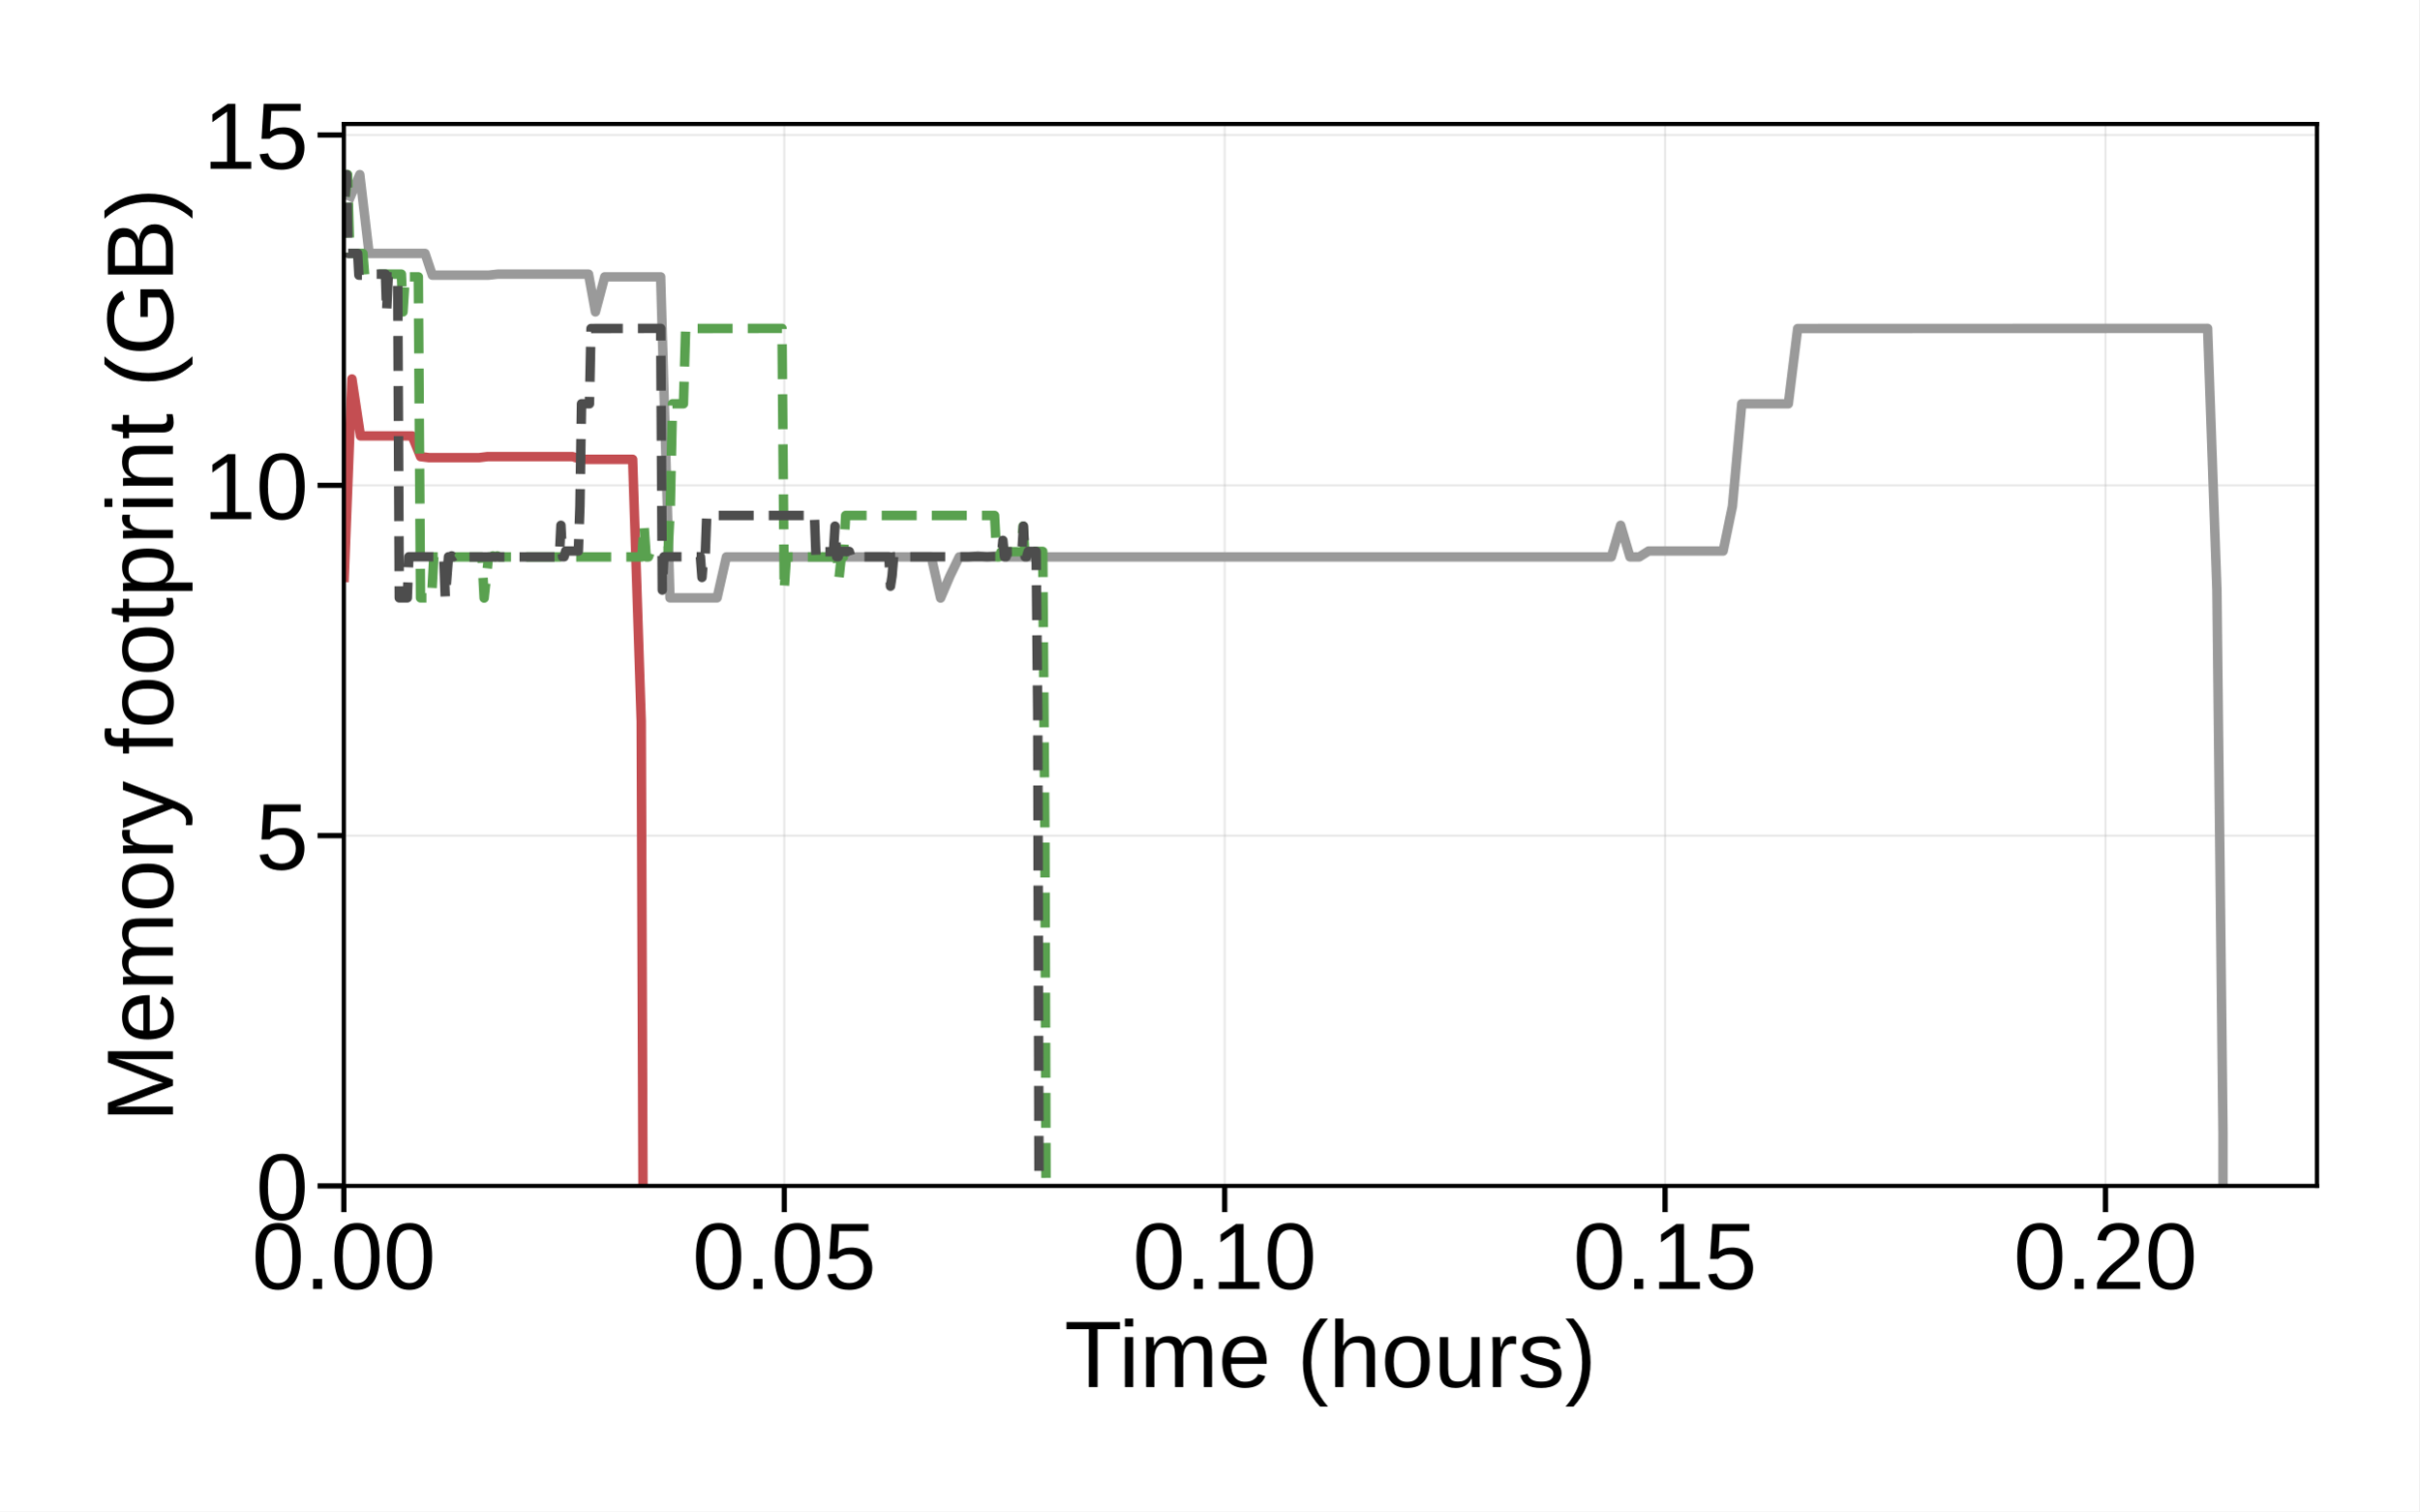
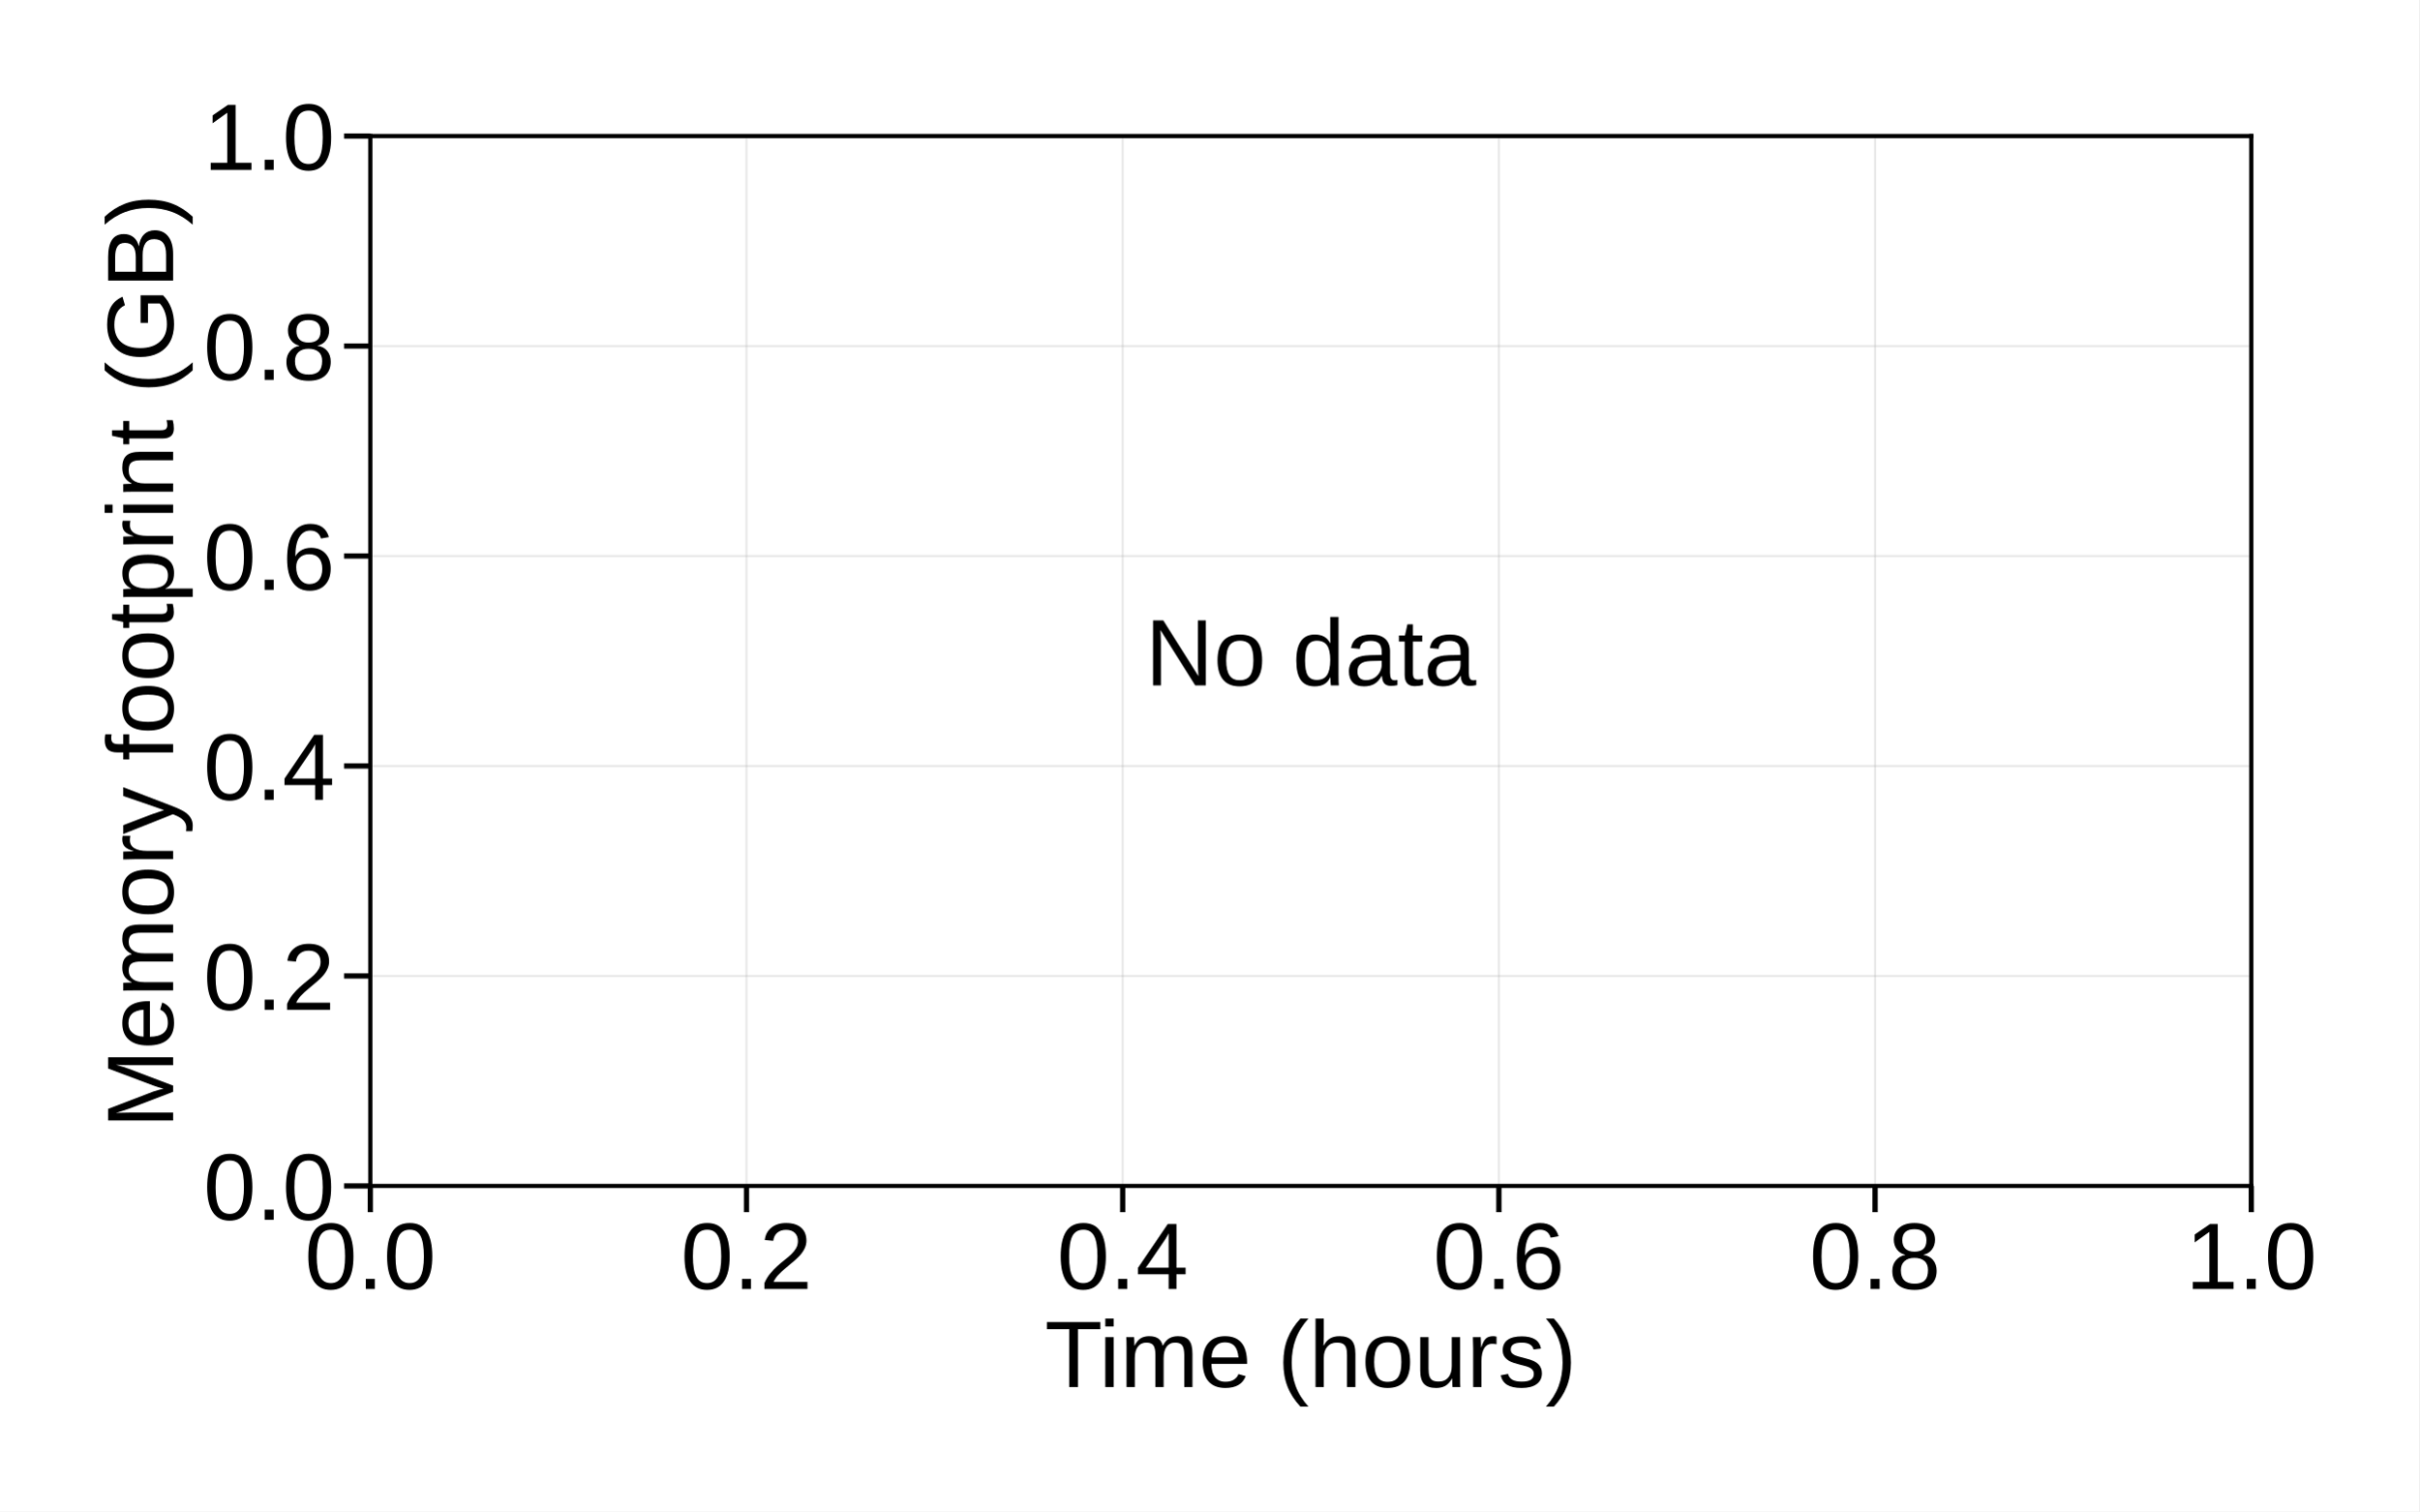
<svg xmlns="http://www.w3.org/2000/svg" xmlns:xlink="http://www.w3.org/1999/xlink" width="921.6pt" height="576pt" viewBox="0 0 921.6 576" version="1.1">
  <defs>
    <style type="text/css">*{stroke-linejoin: round; stroke-linecap: butt}</style>
  </defs>
  <g id="figure_1">
    <g id="patch_1">
      <path d="M 0 576  L 921.6 576  L 921.6 0  L 0 0  z " style="fill: #ffffff" />
    </g>
    <g id="axes_1">
      <g id="patch_2">
-         <path d="M 130.99 451.94  L 882.72 451.94  L 882.72 47.253  L 130.99 47.253  z " style="fill: #ffffff" />
+         <path d="M 141.07 451.94  L 857.7 451.94  L 857.7 51.84  L 141.07 51.84  z " style="fill: #ffffff" />
      </g>
      <g id="matplotlib.axis_1">
        <g id="xtick_1">
          <g id="line2d_1">
-             <path d="M 130.99 451.94  L 130.99 47.253  " clip-path="url(#p32f1bc2827)" style="fill: none; stroke: #b0b0b0; stroke-opacity: 0.3; stroke-width: 0.8; stroke-linecap: square" />
+             <path d="M 141.07 451.94  L 141.07 51.84  " clip-path="url(#pe76446eeb7)" style="fill: none; stroke: #b0b0b0; stroke-opacity: 0.3; stroke-width: 0.8; stroke-linecap: square" />
          </g>
          <g id="line2d_2">
            <defs>
-               <path id="ma71cc04135" d="M 0 0  L 0 10  " style="stroke: #000000; stroke-width: 2" />
+               <path id="m223764d6dc" d="M 0 0  L 0 10  " style="stroke: #000000; stroke-width: 2" />
            </defs>
            <g>
-               <use xlink:href="#ma71cc04135" x="130.99" y="451.94" style="stroke: #000000; stroke-width: 2" />
+               <use xlink:href="#m223764d6dc" x="141.07" y="451.94" style="stroke: #000000; stroke-width: 2" />
            </g>
          </g>
          <g id="text_1">
-             <text style="font-size: 36px; font-family: 'Arial', 'DejaVu Sans', 'Liberation Sans', sans-serif; text-anchor: middle" x="130.99" y="491.208" transform="rotate(-0 130.99 491.2081)">0.00</text>
+             <text style="font-size: 36px; font-family: 'Arial', 'DejaVu Sans', 'Liberation Sans', sans-serif; text-anchor: middle" x="141.07" y="491.208" transform="rotate(-0 141.07 491.2081)">0.0</text>
          </g>
        </g>
        <g id="xtick_2">
          <g id="line2d_3">
-             <path d="M 298.782 451.94  L 298.782 47.253  " clip-path="url(#p32f1bc2827)" style="fill: none; stroke: #b0b0b0; stroke-opacity: 0.3; stroke-width: 0.8; stroke-linecap: square" />
+             <path d="M 284.396 451.94  L 284.396 51.84  " clip-path="url(#pe76446eeb7)" style="fill: none; stroke: #b0b0b0; stroke-opacity: 0.3; stroke-width: 0.8; stroke-linecap: square" />
          </g>
          <g id="line2d_4">
            <g>
-               <use xlink:href="#ma71cc04135" x="298.782" y="451.94" style="stroke: #000000; stroke-width: 2" />
+               <use xlink:href="#m223764d6dc" x="284.396" y="451.94" style="stroke: #000000; stroke-width: 2" />
            </g>
          </g>
          <g id="text_2">
-             <text style="font-size: 36px; font-family: 'Arial', 'DejaVu Sans', 'Liberation Sans', sans-serif; text-anchor: middle" x="298.782" y="491.208" transform="rotate(-0 298.7816 491.2081)">0.05</text>
+             <text style="font-size: 36px; font-family: 'Arial', 'DejaVu Sans', 'Liberation Sans', sans-serif; text-anchor: middle" x="284.396" y="491.208" transform="rotate(-0 284.396 491.2081)">0.2</text>
          </g>
        </g>
        <g id="xtick_3">
          <g id="line2d_5">
-             <path d="M 466.573 451.94  L 466.573 47.253  " clip-path="url(#p32f1bc2827)" style="fill: none; stroke: #b0b0b0; stroke-opacity: 0.3; stroke-width: 0.8; stroke-linecap: square" />
+             <path d="M 427.722 451.94  L 427.722 51.84  " clip-path="url(#pe76446eeb7)" style="fill: none; stroke: #b0b0b0; stroke-opacity: 0.3; stroke-width: 0.8; stroke-linecap: square" />
          </g>
          <g id="line2d_6">
            <g>
-               <use xlink:href="#ma71cc04135" x="466.573" y="451.94" style="stroke: #000000; stroke-width: 2" />
+               <use xlink:href="#m223764d6dc" x="427.722" y="451.94" style="stroke: #000000; stroke-width: 2" />
            </g>
          </g>
          <g id="text_3">
-             <text style="font-size: 36px; font-family: 'Arial', 'DejaVu Sans', 'Liberation Sans', sans-serif; text-anchor: middle" x="466.573" y="491.208" transform="rotate(-0 466.5732 491.2081)">0.10</text>
+             <text style="font-size: 36px; font-family: 'Arial', 'DejaVu Sans', 'Liberation Sans', sans-serif; text-anchor: middle" x="427.722" y="491.208" transform="rotate(-0 427.722 491.2081)">0.4</text>
          </g>
        </g>
        <g id="xtick_4">
          <g id="line2d_7">
-             <path d="M 634.365 451.94  L 634.365 47.253  " clip-path="url(#p32f1bc2827)" style="fill: none; stroke: #b0b0b0; stroke-opacity: 0.3; stroke-width: 0.8; stroke-linecap: square" />
+             <path d="M 571.048 451.94  L 571.048 51.84  " clip-path="url(#pe76446eeb7)" style="fill: none; stroke: #b0b0b0; stroke-opacity: 0.3; stroke-width: 0.8; stroke-linecap: square" />
          </g>
          <g id="line2d_8">
            <g>
-               <use xlink:href="#ma71cc04135" x="634.365" y="451.94" style="stroke: #000000; stroke-width: 2" />
+               <use xlink:href="#m223764d6dc" x="571.048" y="451.94" style="stroke: #000000; stroke-width: 2" />
            </g>
          </g>
          <g id="text_4">
-             <text style="font-size: 36px; font-family: 'Arial', 'DejaVu Sans', 'Liberation Sans', sans-serif; text-anchor: middle" x="634.365" y="491.208" transform="rotate(-0 634.3647 491.2081)">0.15</text>
+             <text style="font-size: 36px; font-family: 'Arial', 'DejaVu Sans', 'Liberation Sans', sans-serif; text-anchor: middle" x="571.048" y="491.208" transform="rotate(-0 571.048 491.2081)">0.6</text>
          </g>
        </g>
        <g id="xtick_5">
          <g id="line2d_9">
-             <path d="M 802.156 451.94  L 802.156 47.253  " clip-path="url(#p32f1bc2827)" style="fill: none; stroke: #b0b0b0; stroke-opacity: 0.3; stroke-width: 0.8; stroke-linecap: square" />
+             <path d="M 714.374 451.94  L 714.374 51.84  " clip-path="url(#pe76446eeb7)" style="fill: none; stroke: #b0b0b0; stroke-opacity: 0.3; stroke-width: 0.8; stroke-linecap: square" />
          </g>
          <g id="line2d_10">
            <g>
-               <use xlink:href="#ma71cc04135" x="802.156" y="451.94" style="stroke: #000000; stroke-width: 2" />
+               <use xlink:href="#m223764d6dc" x="714.374" y="451.94" style="stroke: #000000; stroke-width: 2" />
            </g>
          </g>
          <g id="text_5">
-             <text style="font-size: 36px; font-family: 'Arial', 'DejaVu Sans', 'Liberation Sans', sans-serif; text-anchor: middle" x="802.156" y="491.208" transform="rotate(-0 802.1563 491.2081)">0.20</text>
-           </g>
-         </g>
-         <g id="text_6">
-           <text style="font-size: 36px; font-family: 'Arial', 'DejaVu Sans', 'Liberation Sans', sans-serif; text-anchor: middle" x="506.855" y="528.57" transform="rotate(-0 506.855 528.57)">Time (hours)</text>
+             <text style="font-size: 36px; font-family: 'Arial', 'DejaVu Sans', 'Liberation Sans', sans-serif; text-anchor: middle" x="714.374" y="491.208" transform="rotate(-0 714.374 491.2081)">0.8</text>
+           </g>
+         </g>
+         <g id="xtick_6">
+           <g id="line2d_11">
+             <path d="M 857.7 451.94  L 857.7 51.84  " clip-path="url(#pe76446eeb7)" style="fill: none; stroke: #b0b0b0; stroke-opacity: 0.3; stroke-width: 0.8; stroke-linecap: square" />
+           </g>
+           <g id="line2d_12">
+             <g>
+               <use xlink:href="#m223764d6dc" x="857.7" y="451.94" style="stroke: #000000; stroke-width: 2" />
+             </g>
+           </g>
+           <g id="text_6">
+             <text style="font-size: 36px; font-family: 'Arial', 'DejaVu Sans', 'Liberation Sans', sans-serif; text-anchor: middle" x="857.7" y="491.208" transform="rotate(-0 857.7 491.2081)">1.0</text>
+           </g>
+         </g>
+         <g id="text_7">
+           <text style="font-size: 36px; font-family: 'Arial', 'DejaVu Sans', 'Liberation Sans', sans-serif; text-anchor: middle" x="499.385" y="528.57" transform="rotate(-0 499.385 528.57)">Time (hours)</text>
        </g>
      </g>
      <g id="matplotlib.axis_2">
        <g id="ytick_1">
-           <g id="line2d_11">
-             <path d="M 130.99 451.94  L 882.72 451.94  " clip-path="url(#p32f1bc2827)" style="fill: none; stroke: #b0b0b0; stroke-opacity: 0.3; stroke-width: 0.8; stroke-linecap: square" />
-           </g>
-           <g id="line2d_12">
+           <g id="line2d_13">
+             <path d="M 141.07 451.94  L 857.7 451.94  " clip-path="url(#pe76446eeb7)" style="fill: none; stroke: #b0b0b0; stroke-opacity: 0.3; stroke-width: 0.8; stroke-linecap: square" />
+           </g>
+           <g id="line2d_14">
            <defs>
-               <path id="mf8a7882ded" d="M 0 0  L -10 0  " style="stroke: #000000; stroke-width: 2" />
+               <path id="m2c14f7e773" d="M 0 0  L -10 0  " style="stroke: #000000; stroke-width: 2" />
            </defs>
            <g>
-               <use xlink:href="#mf8a7882ded" x="130.99" y="451.94" style="stroke: #000000; stroke-width: 2" />
-             </g>
-           </g>
-           <g id="text_7">
-             <text style="font-size: 36px; font-family: 'Arial', 'DejaVu Sans', 'Liberation Sans', sans-serif; text-anchor: end" x="117.49" y="464.824" transform="rotate(-0 117.49 464.8241)">0</text>
+               <use xlink:href="#m2c14f7e773" x="141.07" y="451.94" style="stroke: #000000; stroke-width: 2" />
+             </g>
+           </g>
+           <g id="text_8">
+             <text style="font-size: 36px; font-family: 'Arial', 'DejaVu Sans', 'Liberation Sans', sans-serif; text-anchor: end" x="127.57" y="464.824" transform="rotate(-0 127.57 464.8241)">0.0</text>
          </g>
        </g>
        <g id="ytick_2">
-           <g id="line2d_13">
-             <path d="M 130.99 318.439  L 882.72 318.439  " clip-path="url(#p32f1bc2827)" style="fill: none; stroke: #b0b0b0; stroke-opacity: 0.3; stroke-width: 0.8; stroke-linecap: square" />
-           </g>
-           <g id="line2d_14">
-             <g>
-               <use xlink:href="#mf8a7882ded" x="130.99" y="318.439" style="stroke: #000000; stroke-width: 2" />
-             </g>
-           </g>
-           <g id="text_8">
-             <text style="font-size: 36px; font-family: 'Arial', 'DejaVu Sans', 'Liberation Sans', sans-serif; text-anchor: end" x="117.49" y="331.324" transform="rotate(-0 117.49 331.3235)">5</text>
+           <g id="line2d_15">
+             <path d="M 141.07 371.92  L 857.7 371.92  " clip-path="url(#pe76446eeb7)" style="fill: none; stroke: #b0b0b0; stroke-opacity: 0.3; stroke-width: 0.8; stroke-linecap: square" />
+           </g>
+           <g id="line2d_16">
+             <g>
+               <use xlink:href="#m2c14f7e773" x="141.07" y="371.92" style="stroke: #000000; stroke-width: 2" />
+             </g>
+           </g>
+           <g id="text_9">
+             <text style="font-size: 36px; font-family: 'Arial', 'DejaVu Sans', 'Liberation Sans', sans-serif; text-anchor: end" x="127.57" y="384.804" transform="rotate(-0 127.57 384.8041)">0.2</text>
          </g>
        </g>
        <g id="ytick_3">
-           <g id="line2d_15">
-             <path d="M 130.99 184.939  L 882.72 184.939  " clip-path="url(#p32f1bc2827)" style="fill: none; stroke: #b0b0b0; stroke-opacity: 0.3; stroke-width: 0.8; stroke-linecap: square" />
-           </g>
-           <g id="line2d_16">
-             <g>
-               <use xlink:href="#mf8a7882ded" x="130.99" y="184.939" style="stroke: #000000; stroke-width: 2" />
-             </g>
-           </g>
-           <g id="text_9">
-             <text style="font-size: 36px; font-family: 'Arial', 'DejaVu Sans', 'Liberation Sans', sans-serif; text-anchor: end" x="117.49" y="197.823" transform="rotate(-0 117.49 197.823)">10</text>
+           <g id="line2d_17">
+             <path d="M 141.07 291.9  L 857.7 291.9  " clip-path="url(#pe76446eeb7)" style="fill: none; stroke: #b0b0b0; stroke-opacity: 0.3; stroke-width: 0.8; stroke-linecap: square" />
+           </g>
+           <g id="line2d_18">
+             <g>
+               <use xlink:href="#m2c14f7e773" x="141.07" y="291.9" style="stroke: #000000; stroke-width: 2" />
+             </g>
+           </g>
+           <g id="text_10">
+             <text style="font-size: 36px; font-family: 'Arial', 'DejaVu Sans', 'Liberation Sans', sans-serif; text-anchor: end" x="127.57" y="304.784" transform="rotate(-0 127.57 304.7841)">0.4</text>
          </g>
        </g>
        <g id="ytick_4">
-           <g id="line2d_17">
-             <path d="M 130.99 51.438  L 882.72 51.438  " clip-path="url(#p32f1bc2827)" style="fill: none; stroke: #b0b0b0; stroke-opacity: 0.3; stroke-width: 0.8; stroke-linecap: square" />
-           </g>
-           <g id="line2d_18">
-             <g>
-               <use xlink:href="#mf8a7882ded" x="130.99" y="51.438" style="stroke: #000000; stroke-width: 2" />
-             </g>
-           </g>
-           <g id="text_10">
-             <text style="font-size: 36px; font-family: 'Arial', 'DejaVu Sans', 'Liberation Sans', sans-serif; text-anchor: end" x="117.49" y="64.322" transform="rotate(-0 117.49 64.32246)">15</text>
-           </g>
-         </g>
-         <g id="text_11">
-           <text style="font-size: 36px; font-family: 'Arial', 'DejaVu Sans', 'Liberation Sans', sans-serif; text-anchor: middle" x="65.874" y="249.597" transform="rotate(-90 65.87438 249.5966)">Memory footprint (GB)</text>
-         </g>
-       </g>
-       <g id="line2d_19">
-         <path d="M 131.124 220.027  L 134.073 144.411  L 137.336 166.105  L 137.516 166.105  L 140.458 166.105  L 143.565 166.105  L 146.508 166.105  L 149.451 166.105  L 152.557 166.105  L 154.526 166.105  L 156.982 166.105  L 160.214 173.999  L 163.481 174.397  L 166.589 174.397  L 169.696 174.397  L 172.96 174.397  L 176.067 174.397  L 179.33 174.397  L 182.446 174.397  L 185.714 173.999  L 188.982 173.999  L 189.229 173.999  L 192.495 173.999  L 195.761 173.999  L 198.867 173.999  L 202.134 173.999  L 205.242 173.999  L 208.509 173.999  L 211.62 173.999  L 214.726 173.999  L 217.989 173.999  L 218.138 173.999  L 221.401 175.042  L 224.668 175.042  L 227.777 175.042  L 231.043 175.042  L 234.307 175.042  L 234.489 175.042  L 237.754 175.042  L 241.021 175.042  L 244.288 274.854  L 244.957 451.94  L 244.957 451.94  " clip-path="url(#p32f1bc2827)" style="fill: none; stroke: #c44e52; stroke-width: 3.6; stroke-linecap: square" />
-       </g>
-       <g id="line2d_20">
-         <path d="M 133.523 74.868  L 137.07 66.524  L 140.619 96.562  L 161.913 96.562  L 164.703 104.853  L 186.14 104.853  L 189.691 104.456  L 224.205 104.456  L 226.834 118.849  L 230.384 105.499  L 251.687 105.499  L 255.237 227.814  L 273.186 227.814  L 276.735 212.221  L 354.797 212.221  L 358.346 227.895  L 361.897 219.548  L 365.447 212.221  L 369.001 212.221  L 372.549 211.825  L 376.098 212.221  L 379.648 211.825  L 383.196 212.221  L 613.894 212.221  L 617.444 200.174  L 620.994 212.221  L 624.544 212.221  L 628.091 209.98  L 656.486 209.98  L 660.034 192.927  L 663.581 153.868  L 681.331 153.868  L 684.886 125.186  L 841.056 125.134  L 844.604 224.841  L 846.923 431.908  L 846.923 451.94  L 846.923 451.94  " clip-path="url(#p32f1bc2827)" style="fill: none; stroke: #9a9a9a; stroke-width: 3.6; stroke-linecap: square" />
-       </g>
-       <g id="line2d_21">
-         <path d="M 131.585 74.868  L 132.419 66.524  L 133.254 96.562  L 138.259 96.562  L 138.916 104.853  L 143.956 104.853  L 144.791 104.456  L 152.905 104.456  L 153.523 118.849  L 154.358 105.499  L 159.366 105.499  L 160.201 227.814  L 164.421 227.814  L 165.255 212.221  L 183.607 212.221  L 184.441 227.895  L 186.111 212.221  L 186.946 212.221  L 187.78 211.825  L 188.615 212.221  L 189.45 211.825  L 190.284 212.221  L 244.521 212.221  L 245.356 200.174  L 246.19 212.221  L 247.025 212.221  L 247.859 209.98  L 254.534 209.98  L 255.368 192.927  L 256.202 153.868  L 260.374 153.868  L 261.209 125.186  L 297.927 125.134  L 298.761 224.841  L 299.596 212.221  L 318.838 212.221  L 319.672 220.05  L 320.506 212.221  L 321.341 212.221  L 322.175 196.421  L 378.91 196.421  L 379.745 212.221  L 380.579 212.221  L 381.413 210.241  L 388.922 210.241  L 389.756 200.489  L 390.59 212.221  L 391.423 212.221  L 392.257 210.137  L 397.263 210.137  L 398.097 321.946  L 398.516 451.94  L 398.516 451.94  " clip-path="url(#p32f1bc2827)" style="fill: none; stroke-dasharray: 13.32,5.76; stroke-dashoffset: 0; stroke: #59a14f; stroke-width: 3.6" />
-       </g>
-       <g id="line2d_22">
-         <path d="M 131.421 74.868  L 132.024 66.524  L 132.627 96.562  L 136.247 96.562  L 136.721 104.853  L 140.366 104.853  L 140.97 104.456  L 146.838 104.456  L 147.285 118.849  L 147.889 105.499  L 151.51 105.499  L 152.114 227.814  L 155.165 227.814  L 155.769 212.17  L 169.04 212.17  L 169.644 227.895  L 170.851 212.17  L 171.455 212.17  L 172.058 211.825  L 172.662 212.221  L 173.265 211.825  L 173.868 212.221  L 213.09 212.221  L 213.693 200.174  L 214.297 212.17  L 214.9 212.17  L 215.504 209.98  L 220.331 209.98  L 220.934 192.927  L 221.537 153.868  L 224.555 153.868  L 225.159 125.186  L 251.71 125.134  L 252.313 224.841  L 252.917 212.17  L 266.833 212.17  L 267.436 220.05  L 268.039 212.17  L 268.642 212.17  L 269.246 196.421  L 310.274 196.421  L 310.877 212.17  L 311.48 212.17  L 312.084 210.241  L 317.515 210.241  L 318.118 200.489  L 318.721 212.17  L 319.323 212.17  L 319.927 210.137  L 323.545 210.137  L 324.149 212.17  L 338.646 212.17  L 339.249 223.384  L 339.853 219.476  L 340.456 212.17  L 381.474 212.17  L 382.078 205.912  L 382.681 212.17  L 383.284 212.17  L 383.887 210.241  L 389.317 210.241  L 389.92 200.489  L 390.524 212.17  L 391.127 212.17  L 391.73 210.137  L 394.746 210.137  L 395.349 271.881  L 395.833 451.94  L 395.833 451.94  " clip-path="url(#p32f1bc2827)" style="fill: none; stroke-dasharray: 13.32,5.76; stroke-dashoffset: 0; stroke: #4d4d4d; stroke-width: 3.6" />
+           <g id="line2d_19">
+             <path d="M 141.07 211.88  L 857.7 211.88  " clip-path="url(#pe76446eeb7)" style="fill: none; stroke: #b0b0b0; stroke-opacity: 0.3; stroke-width: 0.8; stroke-linecap: square" />
+           </g>
+           <g id="line2d_20">
+             <g>
+               <use xlink:href="#m2c14f7e773" x="141.07" y="211.88" style="stroke: #000000; stroke-width: 2" />
+             </g>
+           </g>
+           <g id="text_11">
+             <text style="font-size: 36px; font-family: 'Arial', 'DejaVu Sans', 'Liberation Sans', sans-serif; text-anchor: end" x="127.57" y="224.764" transform="rotate(-0 127.57 224.7641)">0.6</text>
+           </g>
+         </g>
+         <g id="ytick_5">
+           <g id="line2d_21">
+             <path d="M 141.07 131.86  L 857.7 131.86  " clip-path="url(#pe76446eeb7)" style="fill: none; stroke: #b0b0b0; stroke-opacity: 0.3; stroke-width: 0.8; stroke-linecap: square" />
+           </g>
+           <g id="line2d_22">
+             <g>
+               <use xlink:href="#m2c14f7e773" x="141.07" y="131.86" style="stroke: #000000; stroke-width: 2" />
+             </g>
+           </g>
+           <g id="text_12">
+             <text style="font-size: 36px; font-family: 'Arial', 'DejaVu Sans', 'Liberation Sans', sans-serif; text-anchor: end" x="127.57" y="144.744" transform="rotate(-0 127.57 144.7441)">0.8</text>
+           </g>
+         </g>
+         <g id="ytick_6">
+           <g id="line2d_23">
+             <path d="M 141.07 51.84  L 857.7 51.84  " clip-path="url(#pe76446eeb7)" style="fill: none; stroke: #b0b0b0; stroke-opacity: 0.3; stroke-width: 0.8; stroke-linecap: square" />
+           </g>
+           <g id="line2d_24">
+             <g>
+               <use xlink:href="#m2c14f7e773" x="141.07" y="51.84" style="stroke: #000000; stroke-width: 2" />
+             </g>
+           </g>
+           <g id="text_13">
+             <text style="font-size: 36px; font-family: 'Arial', 'DejaVu Sans', 'Liberation Sans', sans-serif; text-anchor: end" x="127.57" y="64.724" transform="rotate(-0 127.57 64.72406)">1.0</text>
+           </g>
+         </g>
+         <g id="text_14">
+           <text style="font-size: 36px; font-family: 'Arial', 'DejaVu Sans', 'Liberation Sans', sans-serif; text-anchor: middle" x="65.953" y="251.89" transform="rotate(-90 65.95312 251.89)">Memory footprint (GB)</text>
+         </g>
      </g>
      <g id="patch_3">
-         <path d="M 130.99 451.94  L 130.99 47.253  " style="fill: none; stroke: #000000; stroke-width: 1.6; stroke-linejoin: miter; stroke-linecap: square" />
+         <path d="M 141.07 451.94  L 141.07 51.84  " style="fill: none; stroke: #000000; stroke-width: 1.6; stroke-linejoin: miter; stroke-linecap: square" />
      </g>
      <g id="patch_4">
-         <path d="M 882.72 451.94  L 882.72 47.253  " style="fill: none; stroke: #000000; stroke-width: 1.6; stroke-linejoin: miter; stroke-linecap: square" />
+         <path d="M 857.7 451.94  L 857.7 51.84  " style="fill: none; stroke: #000000; stroke-width: 1.6; stroke-linejoin: miter; stroke-linecap: square" />
      </g>
      <g id="patch_5">
-         <path d="M 130.99 451.94  L 882.72 451.94  " style="fill: none; stroke: #000000; stroke-width: 1.6; stroke-linejoin: miter; stroke-linecap: square" />
+         <path d="M 141.07 451.94  L 857.7 451.94  " style="fill: none; stroke: #000000; stroke-width: 1.6; stroke-linejoin: miter; stroke-linecap: square" />
      </g>
      <g id="patch_6">
-         <path d="M 130.99 47.253  L 882.72 47.253  " style="fill: none; stroke: #000000; stroke-width: 1.6; stroke-linejoin: miter; stroke-linecap: square" />
+         <path d="M 141.07 51.84  L 857.7 51.84  " style="fill: none; stroke: #000000; stroke-width: 1.6; stroke-linejoin: miter; stroke-linecap: square" />
+       </g>
+       <g id="text_15">
+         <text style="font-size: 36px; font-family: 'Arial', 'DejaVu Sans', 'Liberation Sans', sans-serif; text-anchor: middle" x="499.385" y="261.197" transform="rotate(-0 499.385 261.1966)">No data</text>
      </g>
    </g>
  </g>
  <defs>
-     <clipPath id="p32f1bc2827">
-       <rect x="130.99" y="47.253" width="751.73" height="404.687" />
+     <clipPath id="pe76446eeb7">
+       <rect x="141.07" y="51.84" width="716.63" height="400.1" />
    </clipPath>
  </defs>
</svg>
